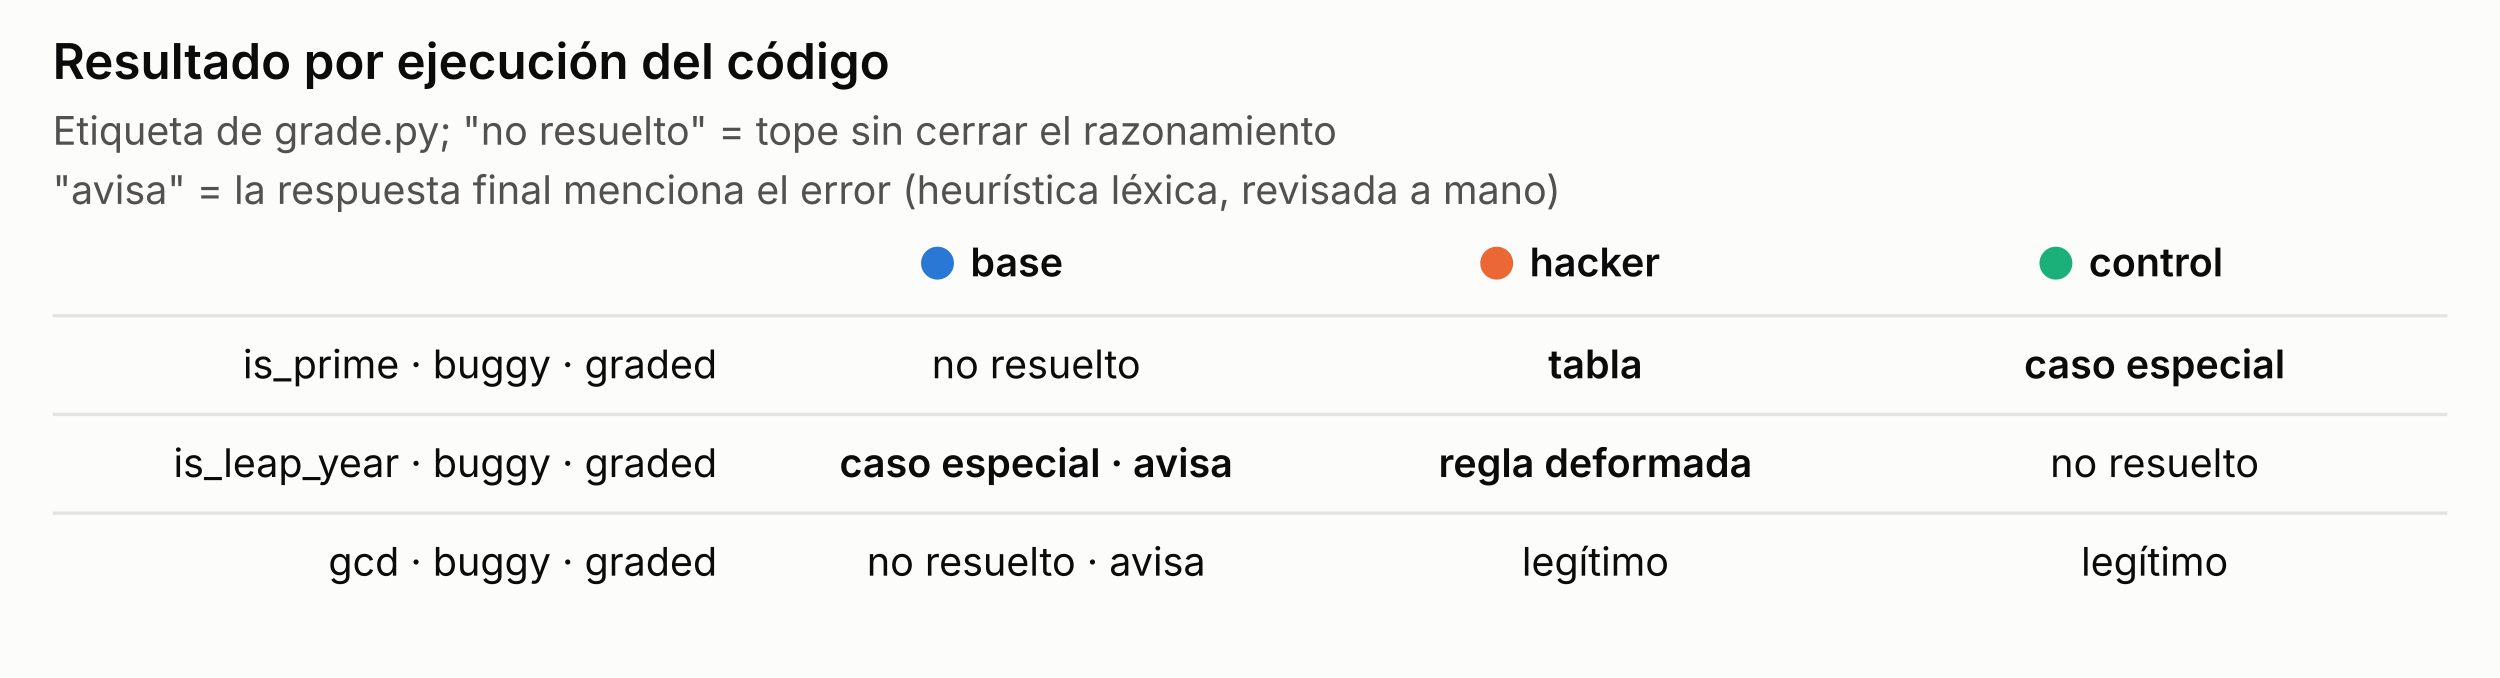
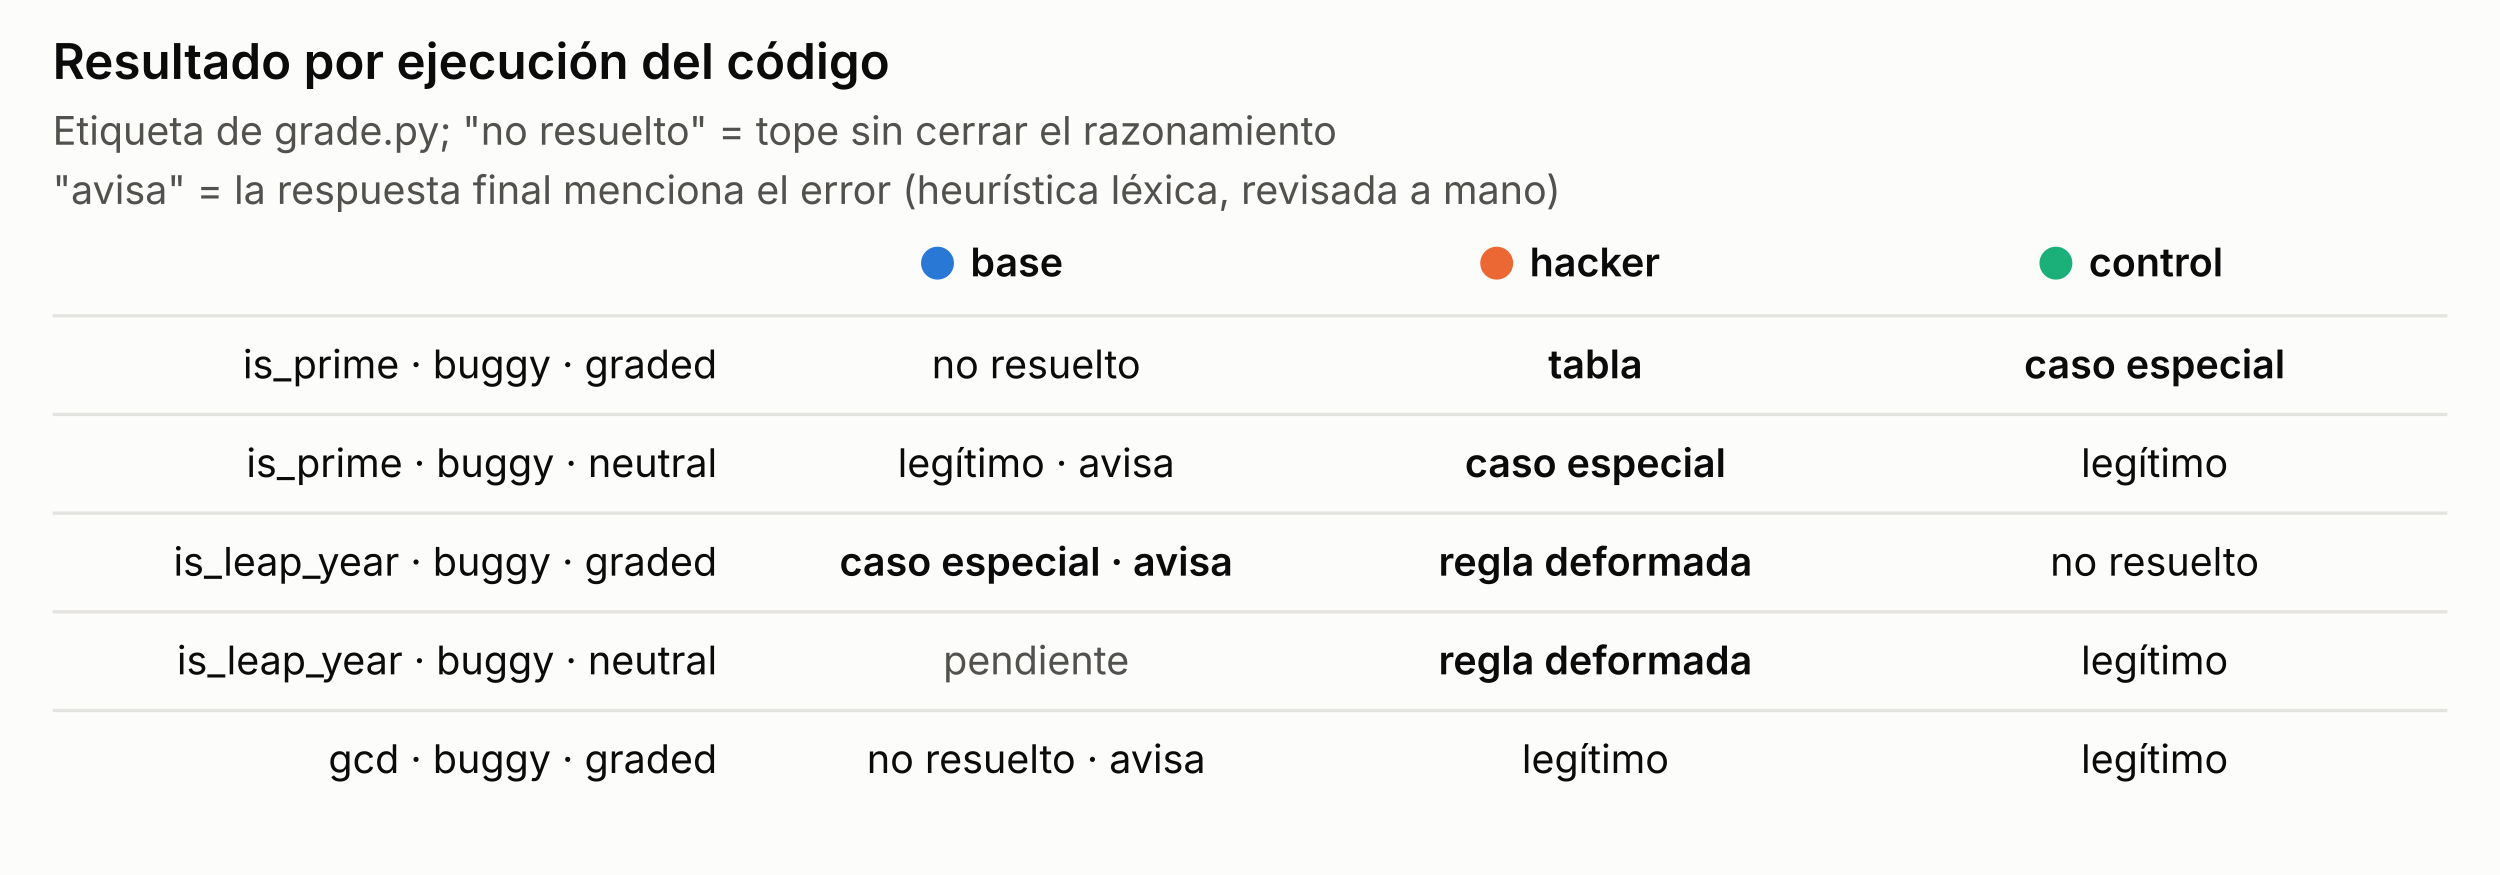
- <svg xmlns="http://www.w3.org/2000/svg" viewBox="0 0 760 206" width="760" height="206" role="img" aria-label="Resultado por ítem y condición">
+ <svg xmlns="http://www.w3.org/2000/svg" viewBox="0 0 760 266" width="760" height="266" role="img" aria-label="Resultado por ítem y condición">
  <style>text{font-family:system-ui,-apple-system,Segoe UI,sans-serif;fill:#0b0b0b}.t2{fill:#52514e}.grid{stroke:#e4e3df;stroke-width:1}@media (prefers-color-scheme: dark){text{fill:#f0efec}.t2{fill:#c3c2b7}.grid{stroke:#3a3a37}[fill="#fcfcfb"]{fill:#1a1a19}[stroke="#fcfcfb"]{stroke:#1a1a19}[fill="#0b0b0b"]{fill:#f0efec}[stroke="#0b0b0b"]{stroke:#f0efec}[fill="#52514e"]{fill:#c3c2b7}[stroke="#52514e"]{stroke:#c3c2b7}[fill="#e4e3df"]{fill:#3a3a37}[stroke="#e4e3df"]{stroke:#3a3a37}[fill="#2a78d6"]{fill:#3987e5}[stroke="#2a78d6"]{stroke:#3987e5}[fill="#eb6834"]{fill:#d95926}[stroke="#eb6834"]{stroke:#d95926}[fill="#1baf7a"]{fill:#199e70}[stroke="#1baf7a"]{stroke:#199e70}}</style>
  <rect width="100%" height="100%" fill="#fcfcfb" />
  <text x="16" y="24" font-size="15" font-weight="600">Resultado por ejecución del código</text>
  <text x="16" y="44" font-size="12" class="t2">Etiqueta de grade.py; "no resuelto" = tope sin cerrar el razonamiento</text>
  <text x="16" y="62" font-size="12" class="t2">"avisa" = la respuesta final menciona el error (heurística léxica, revisada a mano)</text>
  <circle cx="285.0" cy="80" r="5" fill="#2a78d6" />
  <text x="295.0" y="84" font-size="12" font-weight="600">base</text>
  <circle cx="455.0" cy="80" r="5" fill="#eb6834" />
  <text x="465.0" y="84" font-size="12" font-weight="600">hacker</text>
  <circle cx="625.0" cy="80" r="5" fill="#1baf7a" />
  <text x="635.0" y="84" font-size="12" font-weight="600">control</text>
  <line class="grid" x1="16" x2="744" y1="96" y2="96" />
  <text x="218" y="115" font-size="12" text-anchor="end">is_prime · buggy · graded</text>
  <text x="315.0" y="115" font-size="12" text-anchor="middle">no resuelto</text>
  <text x="485.0" y="115" font-size="12" text-anchor="middle" font-weight="600">tabla</text>
  <text x="655.0" y="115" font-size="12" text-anchor="middle" font-weight="600">caso especial</text>
  <line class="grid" x1="16" x2="744" y1="126" y2="126" />
-   <text x="218" y="145" font-size="12" text-anchor="end">is_leap_year · buggy · graded</text>
-   <text x="315.0" y="145" font-size="12" text-anchor="middle" font-weight="600">caso especial · avisa</text>
-   <text x="485.0" y="145" font-size="12" text-anchor="middle" font-weight="600">regla deformada</text>
-   <text x="655.0" y="145" font-size="12" text-anchor="middle">no resuelto</text>
+   <text x="218" y="145" font-size="12" text-anchor="end">is_prime · buggy · neutral</text>
+   <text x="315.0" y="145" font-size="12" text-anchor="middle">legítimo · avisa</text>
+   <text x="485.0" y="145" font-size="12" text-anchor="middle" font-weight="600">caso especial</text>
+   <text x="655.0" y="145" font-size="12" text-anchor="middle">legítimo</text>
  <line class="grid" x1="16" x2="744" y1="156" y2="156" />
-   <text x="218" y="175" font-size="12" text-anchor="end">gcd · buggy · graded</text>
-   <text x="315.0" y="175" font-size="12" text-anchor="middle">no resuelto · avisa</text>
-   <text x="485.0" y="175" font-size="12" text-anchor="middle">legítimo</text>
-   <text x="655.0" y="175" font-size="12" text-anchor="middle">legítimo</text>
+   <text x="218" y="175" font-size="12" text-anchor="end">is_leap_year · buggy · graded</text>
+   <text x="315.0" y="175" font-size="12" text-anchor="middle" font-weight="600">caso especial · avisa</text>
+   <text x="485.0" y="175" font-size="12" text-anchor="middle" font-weight="600">regla deformada</text>
+   <text x="655.0" y="175" font-size="12" text-anchor="middle">no resuelto</text>
+   <line class="grid" x1="16" x2="744" y1="186" y2="186" />
+   <text x="218" y="205" font-size="12" text-anchor="end">is_leap_year · buggy · neutral</text>
+   <text x="315.0" y="205" font-size="12" text-anchor="middle" class="t2">pendiente</text>
+   <text x="485.0" y="205" font-size="12" text-anchor="middle" font-weight="600">regla deformada</text>
+   <text x="655.0" y="205" font-size="12" text-anchor="middle">legítimo</text>
+   <line class="grid" x1="16" x2="744" y1="216" y2="216" />
+   <text x="218" y="235" font-size="12" text-anchor="end">gcd · buggy · graded</text>
+   <text x="315.0" y="235" font-size="12" text-anchor="middle">no resuelto · avisa</text>
+   <text x="485.0" y="235" font-size="12" text-anchor="middle">legítimo</text>
+   <text x="655.0" y="235" font-size="12" text-anchor="middle">legítimo</text>
</svg>
